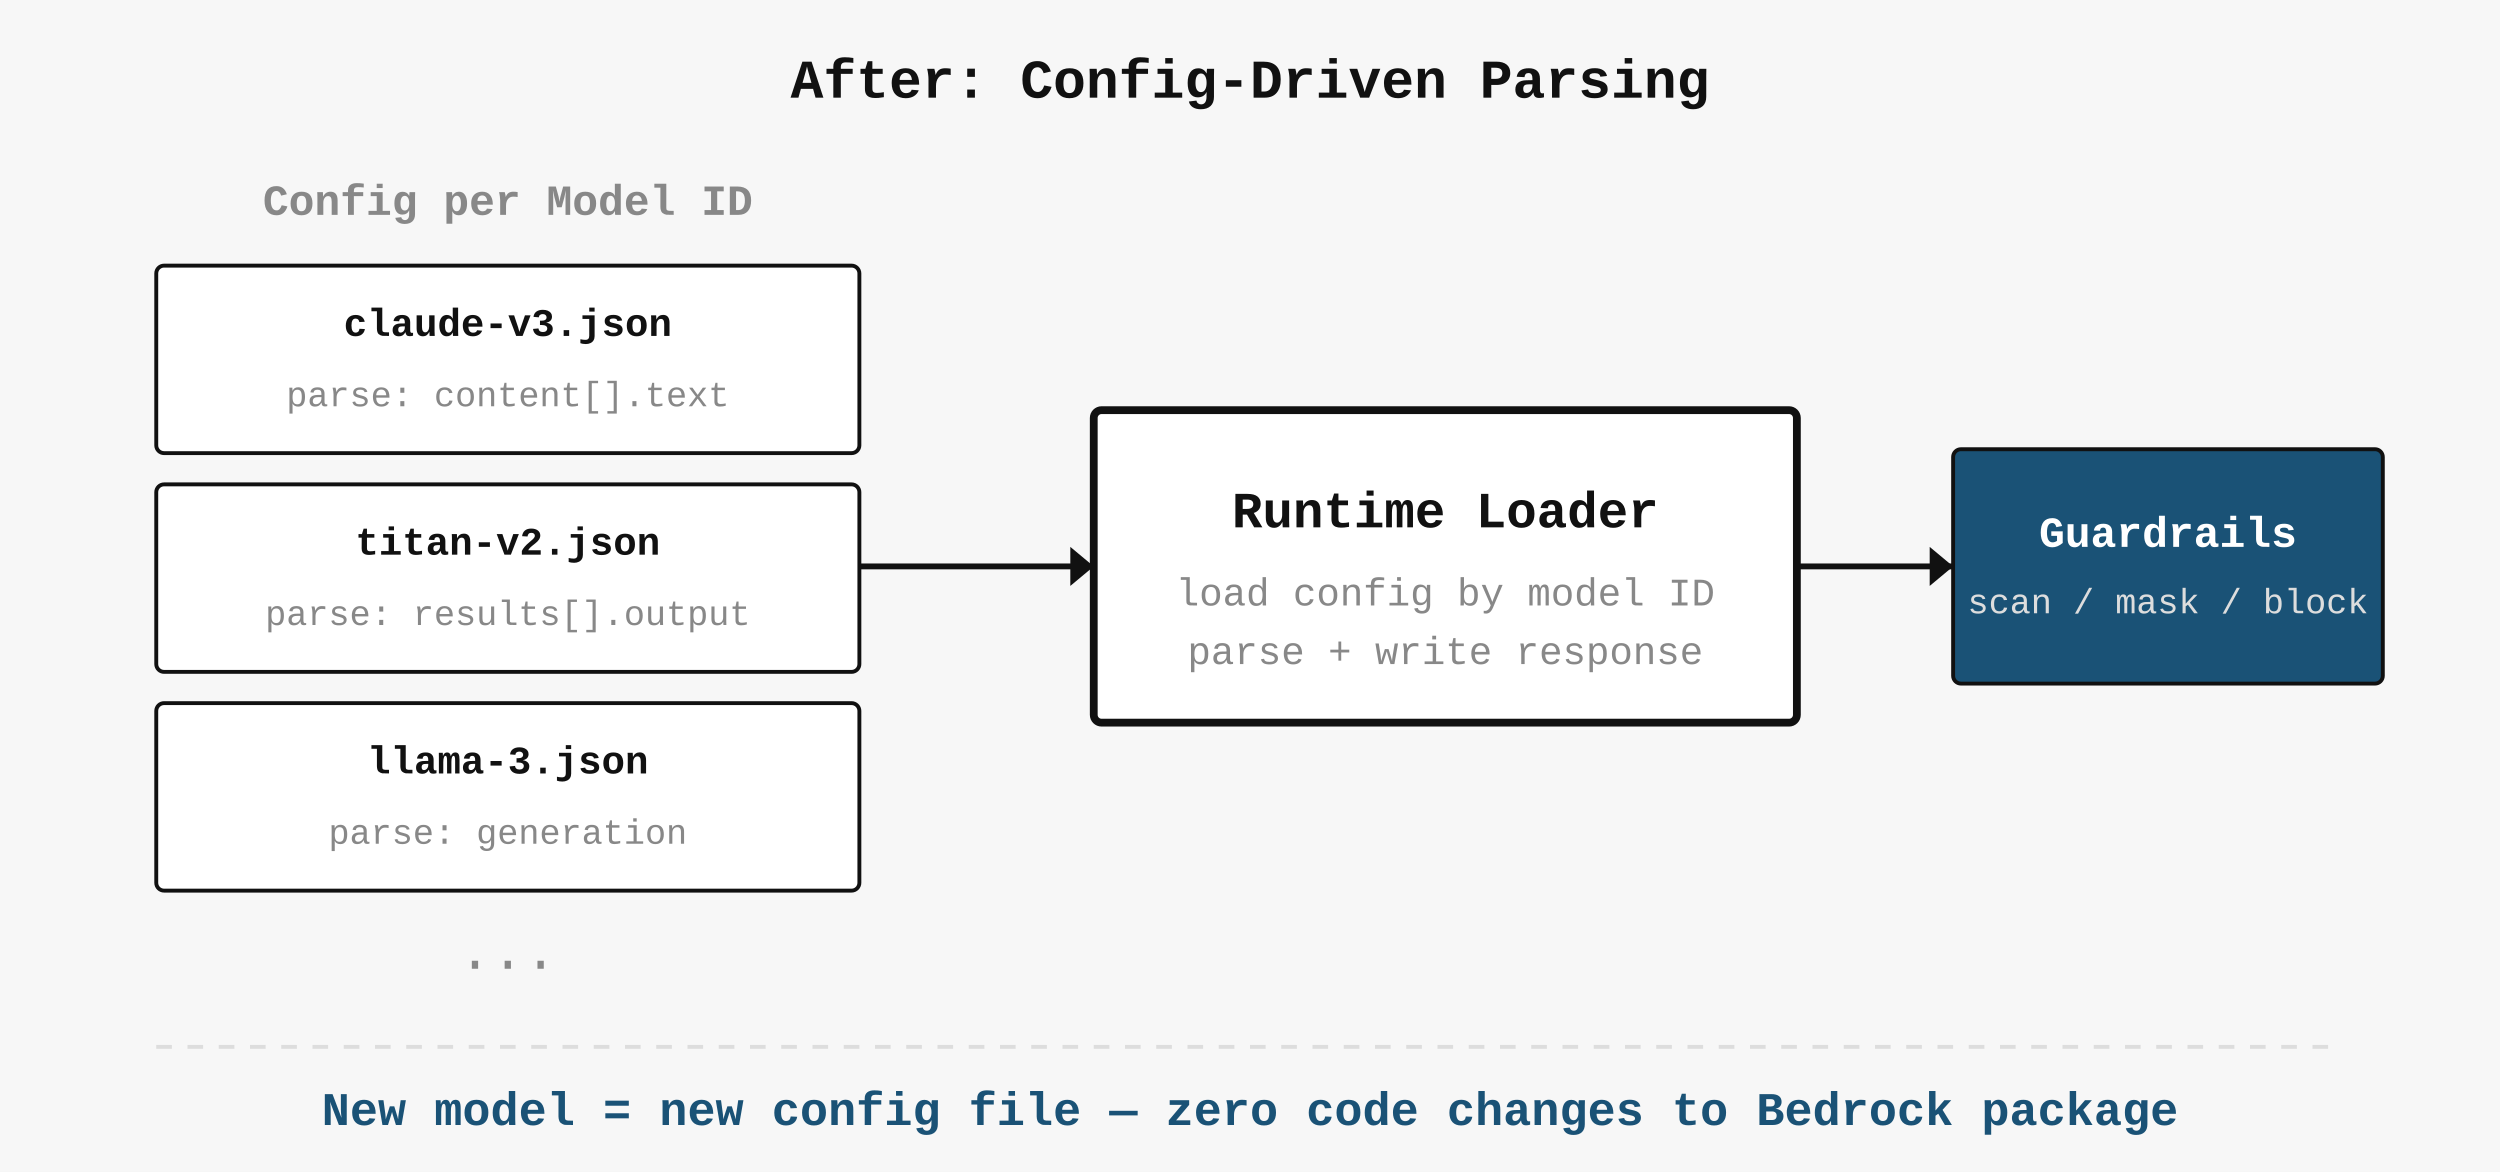
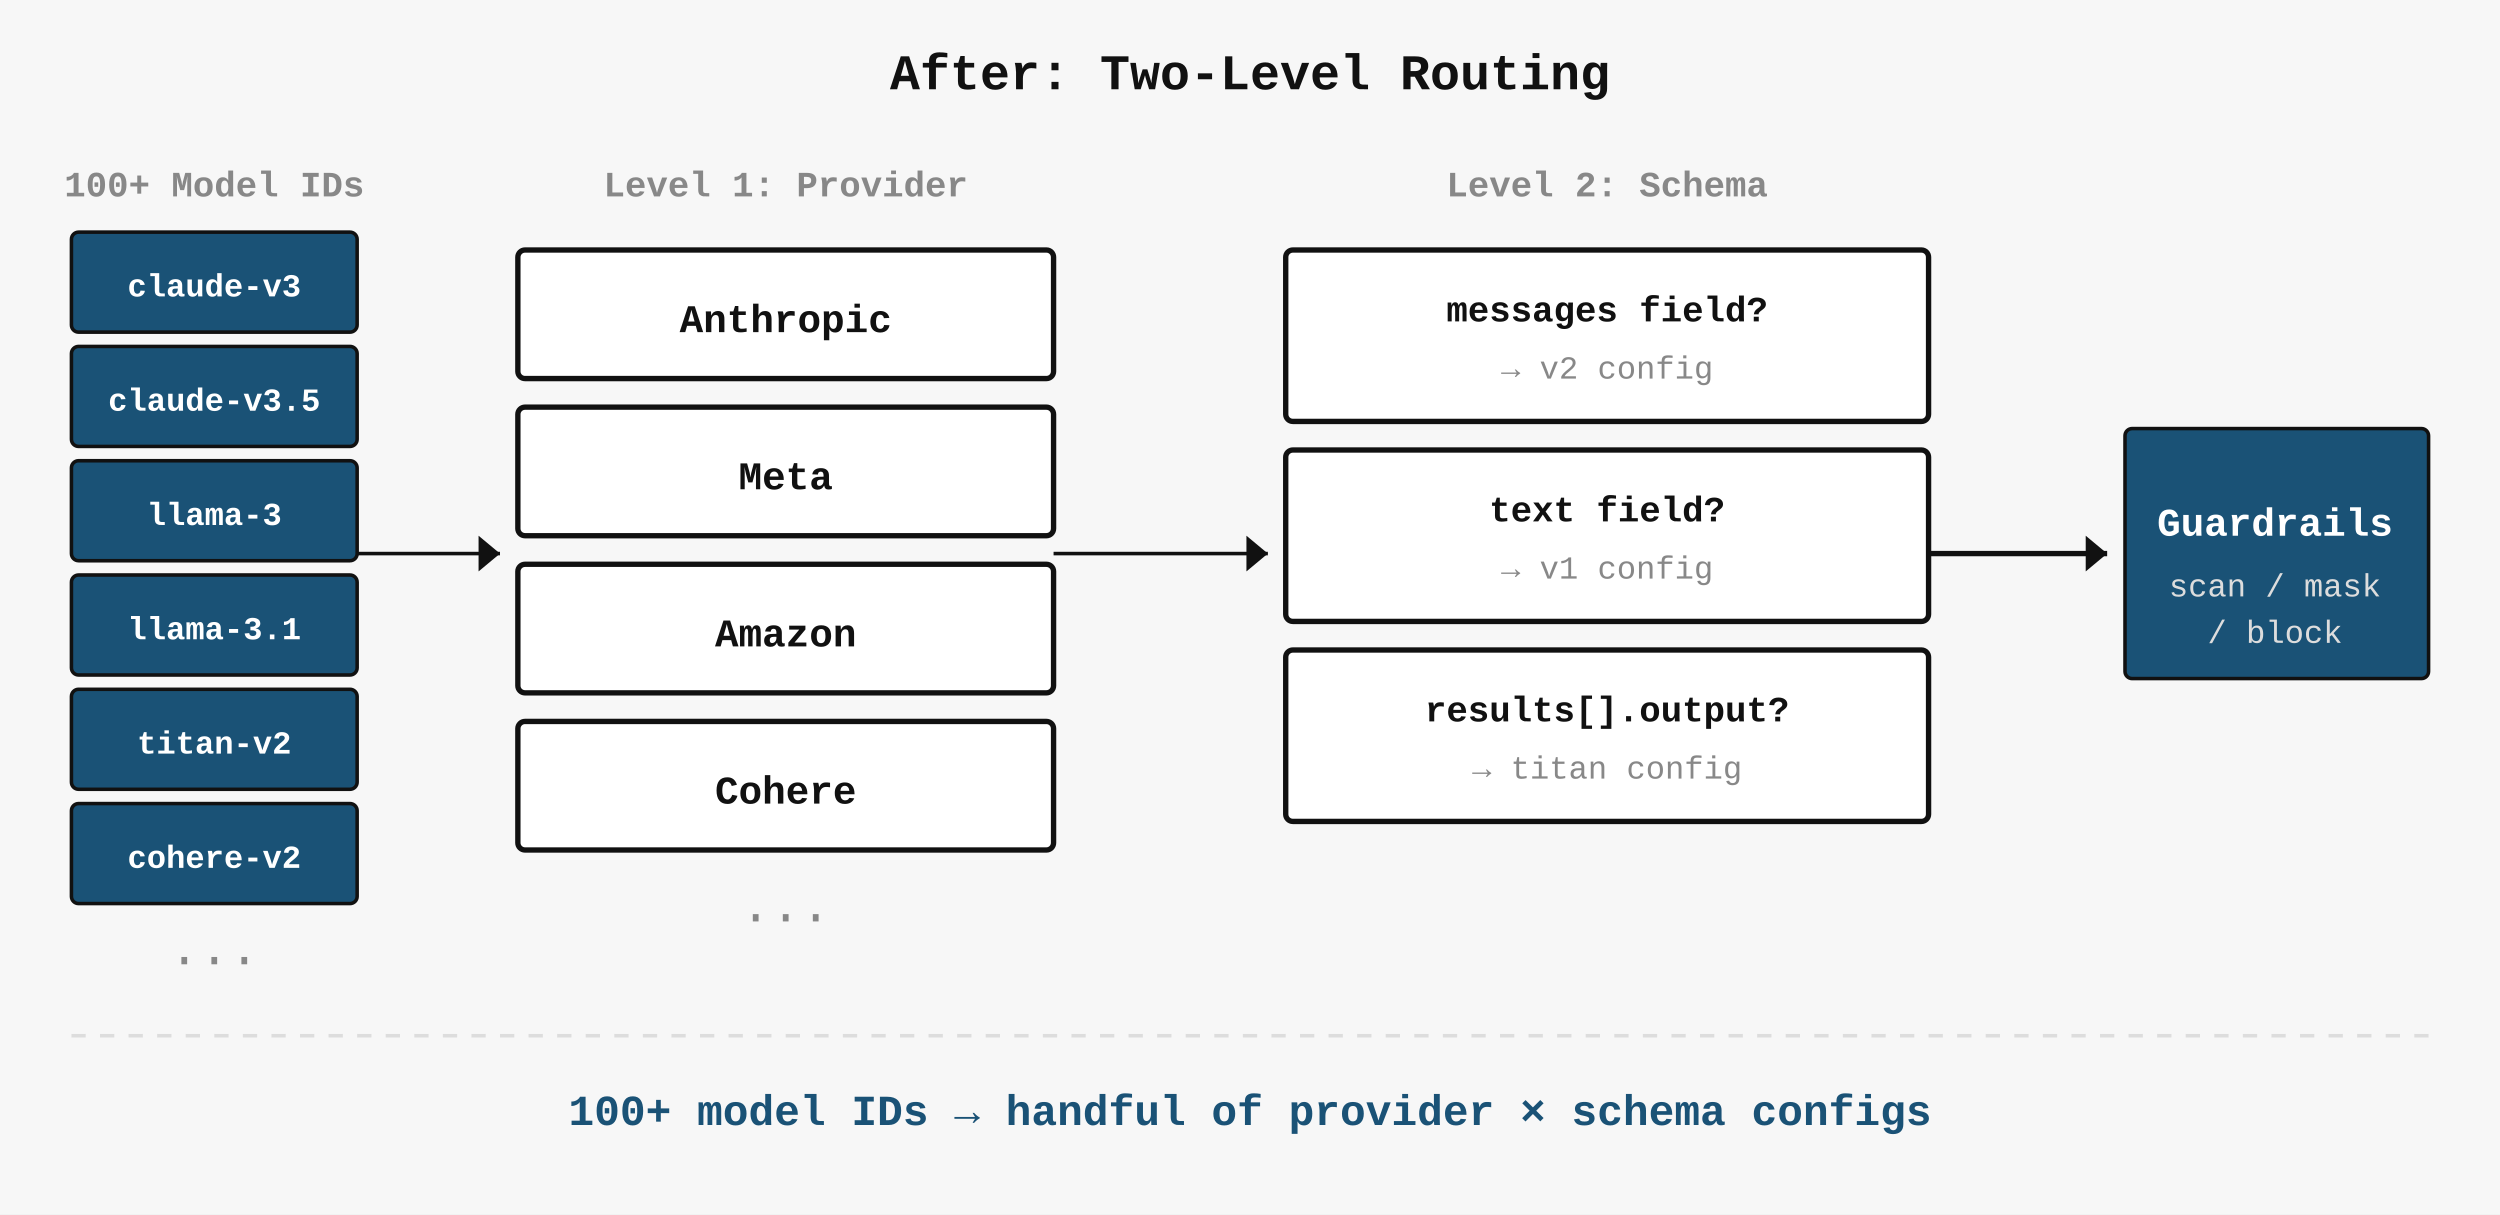
- <svg xmlns="http://www.w3.org/2000/svg" viewBox="0 0 640 300" width="640" height="300">
-   <rect width="640" height="300" fill="#f7f7f7" />
-   <text x="320" y="25" text-anchor="middle" font-family="'SF Mono', Monaco, 'Cascadia Code', 'Roboto Mono', Consolas, 'Courier New', monospace" font-size="14" font-weight="600" fill="#111">After: Config-Driven Parsing</text>
-   <text x="130" y="55" text-anchor="middle" font-family="'SF Mono', Monaco, 'Cascadia Code', 'Roboto Mono', Consolas, 'Courier New', monospace" font-size="11" font-weight="600" fill="#888">Config per Model ID</text>
-   <rect x="40" y="68" width="180" height="48" rx="2" fill="#fff" stroke="#111" stroke-width="1" />
-   <text x="130" y="86" text-anchor="middle" font-family="'SF Mono', Monaco, 'Cascadia Code', 'Roboto Mono', Consolas, 'Courier New', monospace" font-size="10" font-weight="600" fill="#111">claude-v3.json</text>
-   <text x="130" y="104" text-anchor="middle" font-family="'SF Mono', Monaco, 'Cascadia Code', 'Roboto Mono', Consolas, 'Courier New', monospace" font-size="9" fill="#888">parse: content[].text</text>
-   <rect x="40" y="124" width="180" height="48" rx="2" fill="#fff" stroke="#111" stroke-width="1" />
-   <text x="130" y="142" text-anchor="middle" font-family="'SF Mono', Monaco, 'Cascadia Code', 'Roboto Mono', Consolas, 'Courier New', monospace" font-size="10" font-weight="600" fill="#111">titan-v2.json</text>
-   <text x="130" y="160" text-anchor="middle" font-family="'SF Mono', Monaco, 'Cascadia Code', 'Roboto Mono', Consolas, 'Courier New', monospace" font-size="9" fill="#888">parse: results[].output</text>
-   <rect x="40" y="180" width="180" height="48" rx="2" fill="#fff" stroke="#111" stroke-width="1" />
-   <text x="130" y="198" text-anchor="middle" font-family="'SF Mono', Monaco, 'Cascadia Code', 'Roboto Mono', Consolas, 'Courier New', monospace" font-size="10" font-weight="600" fill="#111">llama-3.json</text>
-   <text x="130" y="216" text-anchor="middle" font-family="'SF Mono', Monaco, 'Cascadia Code', 'Roboto Mono', Consolas, 'Courier New', monospace" font-size="9" fill="#888">parse: generation</text>
-   <text x="130" y="248" text-anchor="middle" font-family="'SF Mono', Monaco, 'Cascadia Code', 'Roboto Mono', Consolas, 'Courier New', monospace" font-size="14" fill="#888">...</text>
-   <line x1="220" y1="145" x2="280" y2="145" stroke="#111" stroke-width="1.5" />
-   <polygon points="280,145 274,140 274,150" fill="#111" />
-   <rect x="280" y="105" width="180" height="80" rx="2" fill="#fff" stroke="#111" stroke-width="2" />
-   <text x="370" y="135" text-anchor="middle" font-family="'SF Mono', Monaco, 'Cascadia Code', 'Roboto Mono', Consolas, 'Courier New', monospace" font-size="13" font-weight="600" fill="#111">Runtime Loader</text>
-   <text x="370" y="155" text-anchor="middle" font-family="'SF Mono', Monaco, 'Cascadia Code', 'Roboto Mono', Consolas, 'Courier New', monospace" font-size="10" fill="#888">load config by model ID</text>
-   <text x="370" y="170" text-anchor="middle" font-family="'SF Mono', Monaco, 'Cascadia Code', 'Roboto Mono', Consolas, 'Courier New', monospace" font-size="10" fill="#888">parse + write response</text>
-   <line x1="460" y1="145" x2="500" y2="145" stroke="#111" stroke-width="1.5" />
-   <polygon points="500,145 494,140 494,150" fill="#111" />
-   <rect x="500" y="115" width="110" height="60" rx="2" fill="#1a5276" stroke="#111" stroke-width="1" />
-   <text x="555" y="140" text-anchor="middle" font-family="'SF Mono', Monaco, 'Cascadia Code', 'Roboto Mono', Consolas, 'Courier New', monospace" font-size="11" font-weight="600" fill="#fff">Guardrails</text>
-   <text x="555" y="157" text-anchor="middle" font-family="'SF Mono', Monaco, 'Cascadia Code', 'Roboto Mono', Consolas, 'Courier New', monospace" font-size="9" fill="#ddd">scan / mask / block</text>
-   <line x1="40" y1="268" x2="600" y2="268" stroke="#ddd" stroke-width="1" stroke-dasharray="4,4" />
-   <text x="320" y="288" text-anchor="middle" font-family="'SF Mono', Monaco, 'Cascadia Code', 'Roboto Mono', Consolas, 'Courier New', monospace" font-size="12" fill="#1a5276" font-weight="600">New model = new config file — zero code changes to Bedrock package</text>
+ <svg xmlns="http://www.w3.org/2000/svg" viewBox="0 0 700 340" width="700" height="340">
+   <rect width="700" height="340" fill="#f7f7f7" />
+   <text x="350" y="25" text-anchor="middle" font-family="'SF Mono', Monaco, 'Cascadia Code', 'Roboto Mono', Consolas, 'Courier New', monospace" font-size="14" font-weight="600" fill="#111">After: Two-Level Routing</text>
+   <text x="60" y="55" text-anchor="middle" font-family="'SF Mono', Monaco, 'Cascadia Code', 'Roboto Mono', Consolas, 'Courier New', monospace" font-size="10" font-weight="600" fill="#888">100+ Model IDs</text>
+   <rect x="20" y="65" width="80" height="28" rx="2" fill="#1a5276" stroke="#111" stroke-width="1" />
+   <text x="60" y="83" text-anchor="middle" font-family="'SF Mono', Monaco, 'Cascadia Code', 'Roboto Mono', Consolas, 'Courier New', monospace" font-size="9" font-weight="600" fill="#fff">claude-v3</text>
+   <rect x="20" y="97" width="80" height="28" rx="2" fill="#1a5276" stroke="#111" stroke-width="1" />
+   <text x="60" y="115" text-anchor="middle" font-family="'SF Mono', Monaco, 'Cascadia Code', 'Roboto Mono', Consolas, 'Courier New', monospace" font-size="9" font-weight="600" fill="#fff">claude-v3.5</text>
+   <rect x="20" y="129" width="80" height="28" rx="2" fill="#1a5276" stroke="#111" stroke-width="1" />
+   <text x="60" y="147" text-anchor="middle" font-family="'SF Mono', Monaco, 'Cascadia Code', 'Roboto Mono', Consolas, 'Courier New', monospace" font-size="9" font-weight="600" fill="#fff">llama-3</text>
+   <rect x="20" y="161" width="80" height="28" rx="2" fill="#1a5276" stroke="#111" stroke-width="1" />
+   <text x="60" y="179" text-anchor="middle" font-family="'SF Mono', Monaco, 'Cascadia Code', 'Roboto Mono', Consolas, 'Courier New', monospace" font-size="9" font-weight="600" fill="#fff">llama-3.1</text>
+   <rect x="20" y="193" width="80" height="28" rx="2" fill="#1a5276" stroke="#111" stroke-width="1" />
+   <text x="60" y="211" text-anchor="middle" font-family="'SF Mono', Monaco, 'Cascadia Code', 'Roboto Mono', Consolas, 'Courier New', monospace" font-size="9" font-weight="600" fill="#fff">titan-v2</text>
+   <rect x="20" y="225" width="80" height="28" rx="2" fill="#1a5276" stroke="#111" stroke-width="1" />
+   <text x="60" y="243" text-anchor="middle" font-family="'SF Mono', Monaco, 'Cascadia Code', 'Roboto Mono', Consolas, 'Courier New', monospace" font-size="9" font-weight="600" fill="#fff">cohere-v2</text>
+   <text x="60" y="270" text-anchor="middle" font-family="'SF Mono', Monaco, 'Cascadia Code', 'Roboto Mono', Consolas, 'Courier New', monospace" font-size="14" fill="#888">...</text>
+   <line x1="100" y1="155" x2="140" y2="155" stroke="#111" stroke-width="1" />
+   <polygon points="140,155 134,150 134,160" fill="#111" />
+   <text x="220" y="55" text-anchor="middle" font-family="'SF Mono', Monaco, 'Cascadia Code', 'Roboto Mono', Consolas, 'Courier New', monospace" font-size="10" font-weight="600" fill="#888">Level 1: Provider</text>
+   <rect x="145" y="70" width="150" height="36" rx="2" fill="#fff" stroke="#111" stroke-width="1.5" />
+   <text x="220" y="93" text-anchor="middle" font-family="'SF Mono', Monaco, 'Cascadia Code', 'Roboto Mono', Consolas, 'Courier New', monospace" font-size="11" font-weight="600" fill="#111">Anthropic</text>
+   <rect x="145" y="114" width="150" height="36" rx="2" fill="#fff" stroke="#111" stroke-width="1.5" />
+   <text x="220" y="137" text-anchor="middle" font-family="'SF Mono', Monaco, 'Cascadia Code', 'Roboto Mono', Consolas, 'Courier New', monospace" font-size="11" font-weight="600" fill="#111">Meta</text>
+   <rect x="145" y="158" width="150" height="36" rx="2" fill="#fff" stroke="#111" stroke-width="1.5" />
+   <text x="220" y="181" text-anchor="middle" font-family="'SF Mono', Monaco, 'Cascadia Code', 'Roboto Mono', Consolas, 'Courier New', monospace" font-size="11" font-weight="600" fill="#111">Amazon</text>
+   <rect x="145" y="202" width="150" height="36" rx="2" fill="#fff" stroke="#111" stroke-width="1.5" />
+   <text x="220" y="225" text-anchor="middle" font-family="'SF Mono', Monaco, 'Cascadia Code', 'Roboto Mono', Consolas, 'Courier New', monospace" font-size="11" font-weight="600" fill="#111">Cohere</text>
+   <text x="220" y="258" text-anchor="middle" font-family="'SF Mono', Monaco, 'Cascadia Code', 'Roboto Mono', Consolas, 'Courier New', monospace" font-size="14" fill="#888">...</text>
+   <line x1="295" y1="155" x2="355" y2="155" stroke="#111" stroke-width="1" />
+   <polygon points="355,155 349,150 349,160" fill="#111" />
+   <text x="450" y="55" text-anchor="middle" font-family="'SF Mono', Monaco, 'Cascadia Code', 'Roboto Mono', Consolas, 'Courier New', monospace" font-size="10" font-weight="600" fill="#888">Level 2: Schema</text>
+   <rect x="360" y="70" width="180" height="48" rx="2" fill="#fff" stroke="#111" stroke-width="1.5" />
+   <text x="450" y="90" text-anchor="middle" font-family="'SF Mono', Monaco, 'Cascadia Code', 'Roboto Mono', Consolas, 'Courier New', monospace" font-size="10" font-weight="600" fill="#111">messages field?</text>
+   <text x="450" y="106" text-anchor="middle" font-family="'SF Mono', Monaco, 'Cascadia Code', 'Roboto Mono', Consolas, 'Courier New', monospace" font-size="9" fill="#888">→ v2 config</text>
+   <rect x="360" y="126" width="180" height="48" rx="2" fill="#fff" stroke="#111" stroke-width="1.5" />
+   <text x="450" y="146" text-anchor="middle" font-family="'SF Mono', Monaco, 'Cascadia Code', 'Roboto Mono', Consolas, 'Courier New', monospace" font-size="10" font-weight="600" fill="#111">text field?</text>
+   <text x="450" y="162" text-anchor="middle" font-family="'SF Mono', Monaco, 'Cascadia Code', 'Roboto Mono', Consolas, 'Courier New', monospace" font-size="9" fill="#888">→ v1 config</text>
+   <rect x="360" y="182" width="180" height="48" rx="2" fill="#fff" stroke="#111" stroke-width="1.5" />
+   <text x="450" y="202" text-anchor="middle" font-family="'SF Mono', Monaco, 'Cascadia Code', 'Roboto Mono', Consolas, 'Courier New', monospace" font-size="10" font-weight="600" fill="#111">results[].output?</text>
+   <text x="450" y="218" text-anchor="middle" font-family="'SF Mono', Monaco, 'Cascadia Code', 'Roboto Mono', Consolas, 'Courier New', monospace" font-size="9" fill="#888">→ titan config</text>
+   <line x1="540" y1="155" x2="590" y2="155" stroke="#111" stroke-width="1.5" />
+   <polygon points="590,155 584,150 584,160" fill="#111" />
+   <rect x="595" y="120" width="85" height="70" rx="2" fill="#1a5276" stroke="#111" stroke-width="1" />
+   <text x="637" y="150" text-anchor="middle" font-family="'SF Mono', Monaco, 'Cascadia Code', 'Roboto Mono', Consolas, 'Courier New', monospace" font-size="11" font-weight="600" fill="#fff">Guardrails</text>
+   <text x="637" y="167" text-anchor="middle" font-family="'SF Mono', Monaco, 'Cascadia Code', 'Roboto Mono', Consolas, 'Courier New', monospace" font-size="9" fill="#ddd">scan / mask</text>
+   <text x="637" y="180" text-anchor="middle" font-family="'SF Mono', Monaco, 'Cascadia Code', 'Roboto Mono', Consolas, 'Courier New', monospace" font-size="9" fill="#ddd">/ block</text>
+   <line x1="20" y1="290" x2="680" y2="290" stroke="#ddd" stroke-width="1" stroke-dasharray="4,4" />
+   <text x="350" y="315" text-anchor="middle" font-family="'SF Mono', Monaco, 'Cascadia Code', 'Roboto Mono', Consolas, 'Courier New', monospace" font-size="12" fill="#1a5276" font-weight="600">100+ model IDs → handful of provider × schema configs</text>
</svg>
